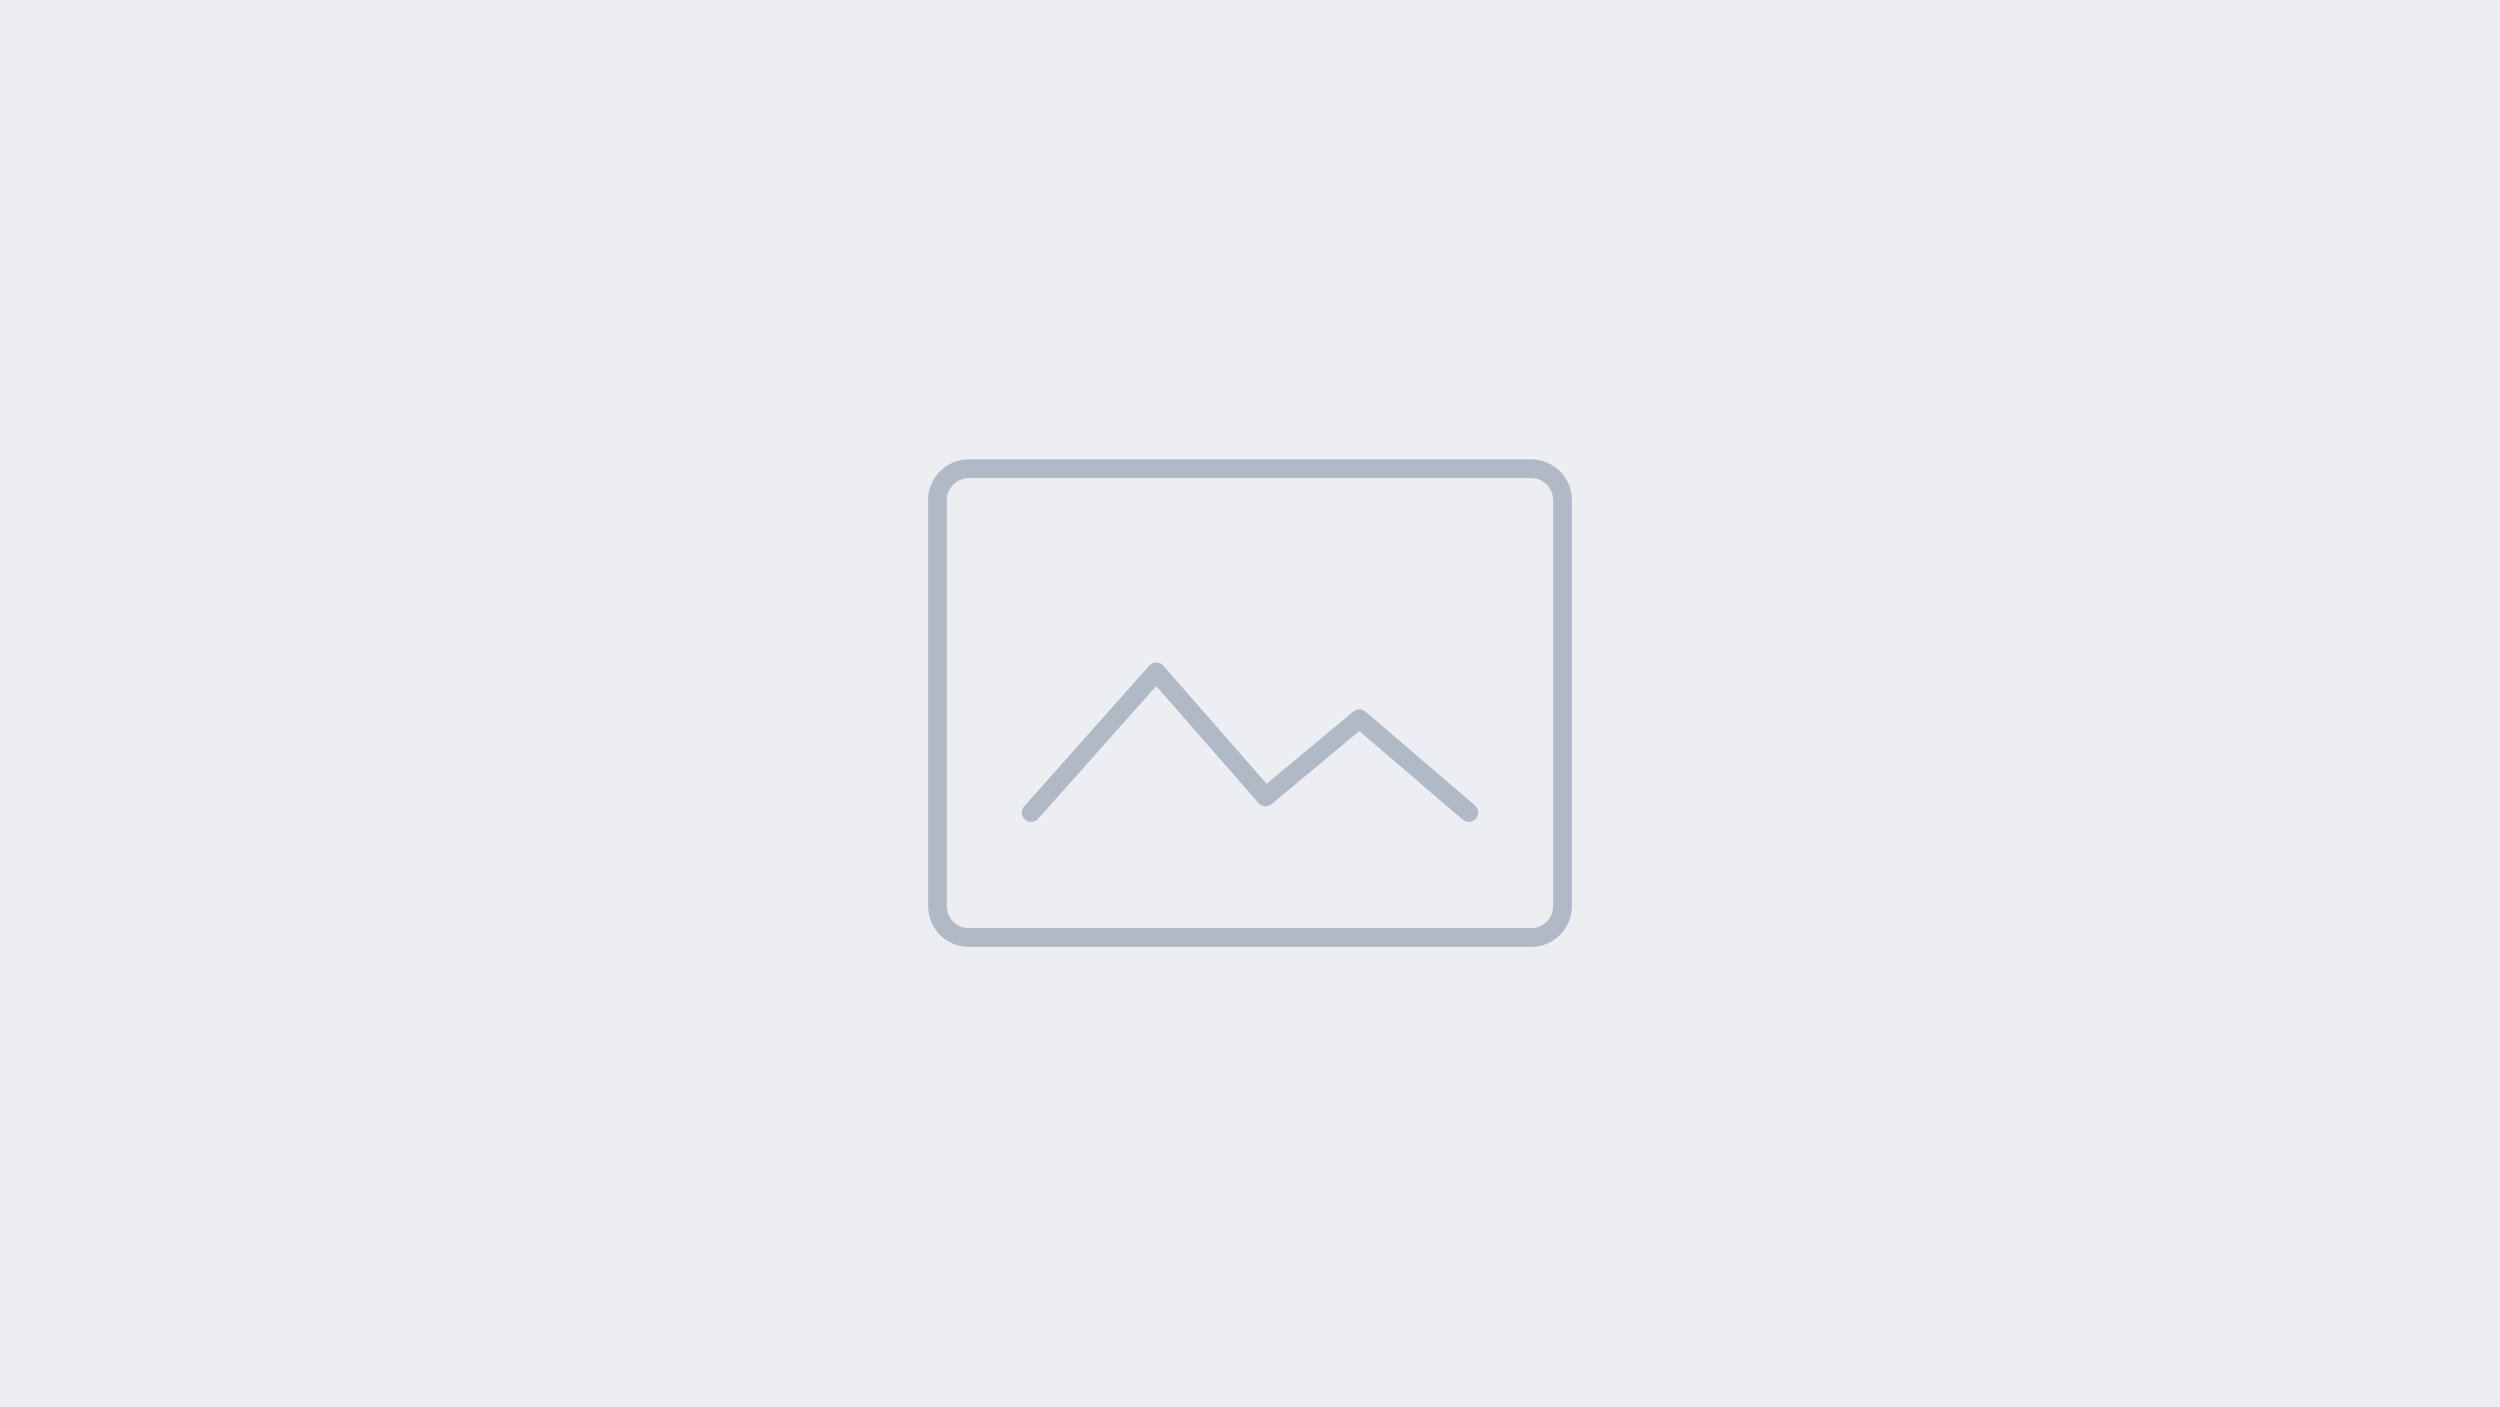
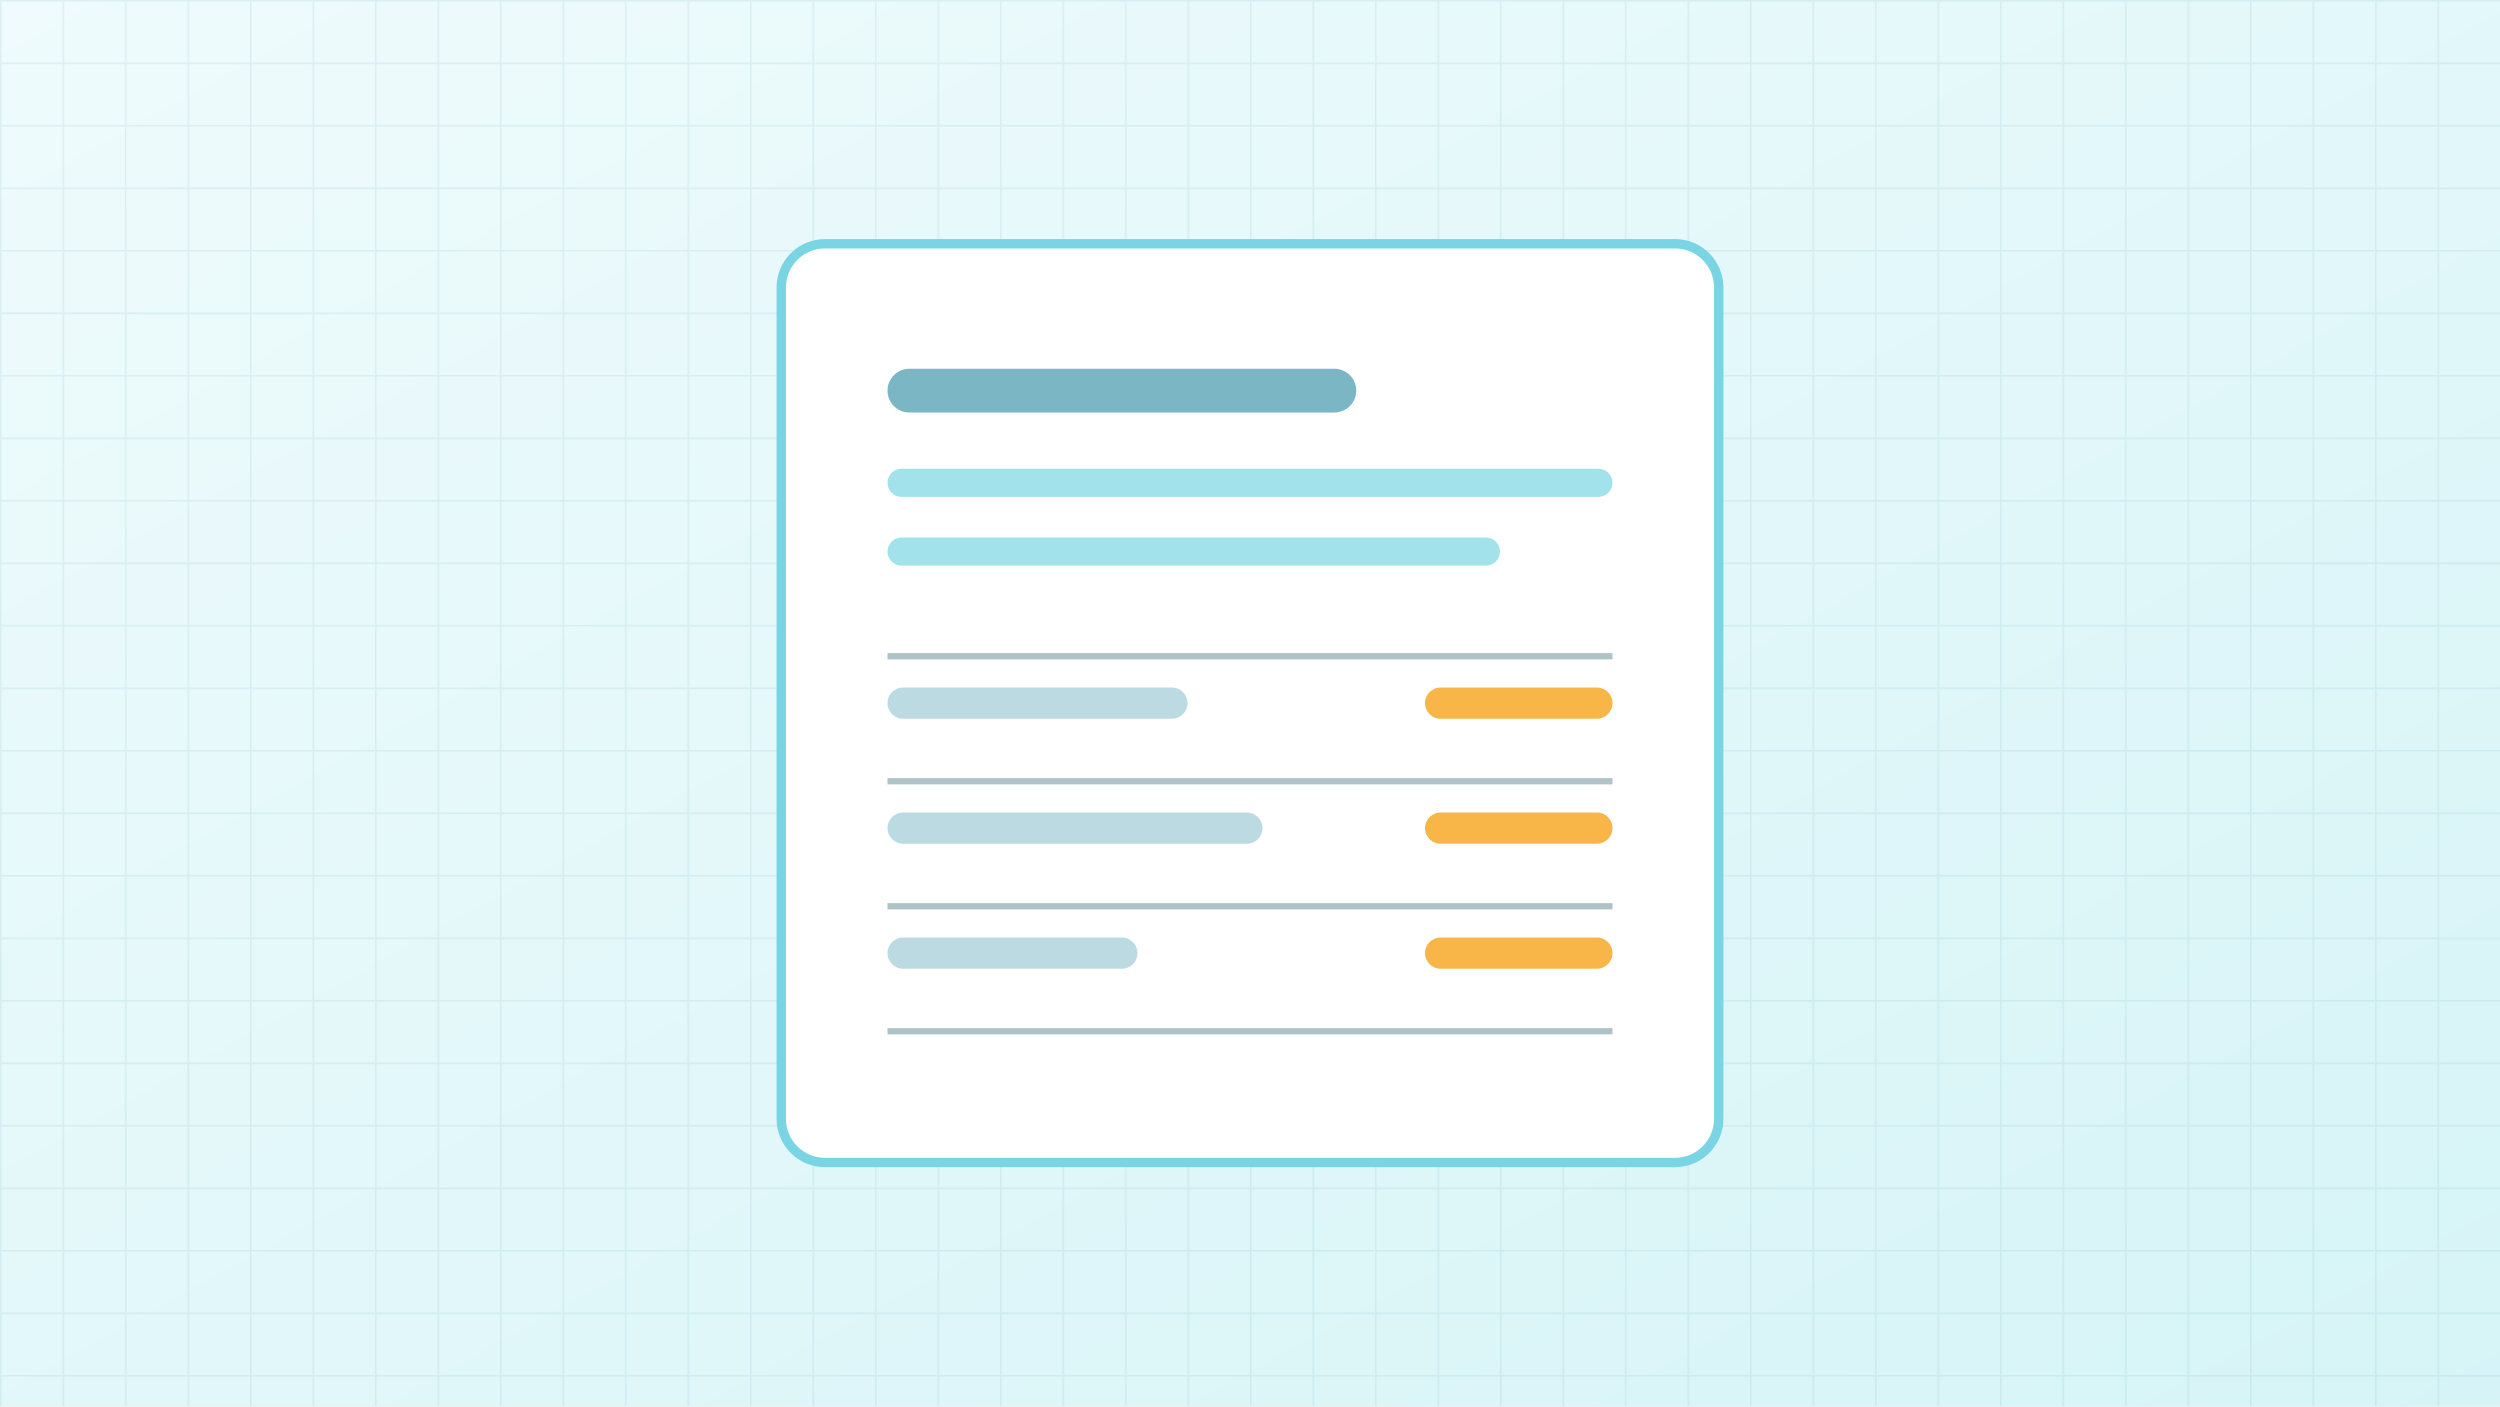
- <svg xmlns="http://www.w3.org/2000/svg" viewBox="0 0 800 450" width="800" height="450">
-   <rect width="800" height="450" fill="#eceef1" />
-   <rect x="300" y="150" width="200" height="150" rx="10" fill="none" stroke="#b0b9c6" stroke-width="6" />
-   <path d="M330 260l40-45 35 40 30-25 35 30" fill="none" stroke="#b0b9c6" stroke-width="6" stroke-linecap="round" stroke-linejoin="round" />
+ <svg xmlns="http://www.w3.org/2000/svg" viewBox="0 0 800 450" width="800" height="450" role="img" aria-label="Article illustration pending">
+   <defs>
+     <linearGradient id="sheet" x1="0" y1="0" x2="1" y2="1">
+       <stop offset="0" stop-color="#effbfc" />
+       <stop offset="1" stop-color="#d6f4f7" />
+     </linearGradient>
+     <pattern id="grid" width="20" height="20" patternUnits="userSpaceOnUse">
+       <path d="M20 0H0v20" fill="none" stroke="#0f7a94" stroke-opacity="0.08" stroke-width="1" />
+     </pattern>
+   </defs>
+   <rect width="800" height="450" fill="url(#sheet)" />
+   <rect width="800" height="450" fill="url(#grid)" />
+   <g transform="translate(250 78)">
+     <rect x="0" y="0" width="300" height="294" rx="14" fill="#ffffff" stroke="#79d5e3" stroke-width="3" />
+     <rect x="34" y="40" width="150" height="14" rx="7" fill="#0f7a94" opacity="0.55" />
+     <rect x="34" y="72" width="232" height="9" rx="4.5" fill="#79d5e3" opacity="0.7" />
+     <rect x="34" y="94" width="196" height="9" rx="4.5" fill="#79d5e3" opacity="0.7" />
+     <g stroke="#adc3c7" stroke-width="2">
+       <path d="M34 132h232M34 172h232M34 212h232M34 252h232" />
+     </g>
+     <g fill="#0f7a94" opacity="0.28">
+       <rect x="34" y="142" width="96" height="10" rx="5" />
+       <rect x="34" y="182" width="120" height="10" rx="5" />
+       <rect x="34" y="222" width="80" height="10" rx="5" />
+     </g>
+     <g fill="#f59e0b" opacity="0.75">
+       <rect x="206" y="142" width="60" height="10" rx="5" />
+       <rect x="206" y="182" width="60" height="10" rx="5" />
+       <rect x="206" y="222" width="60" height="10" rx="5" />
+     </g>
+   </g>
</svg>
